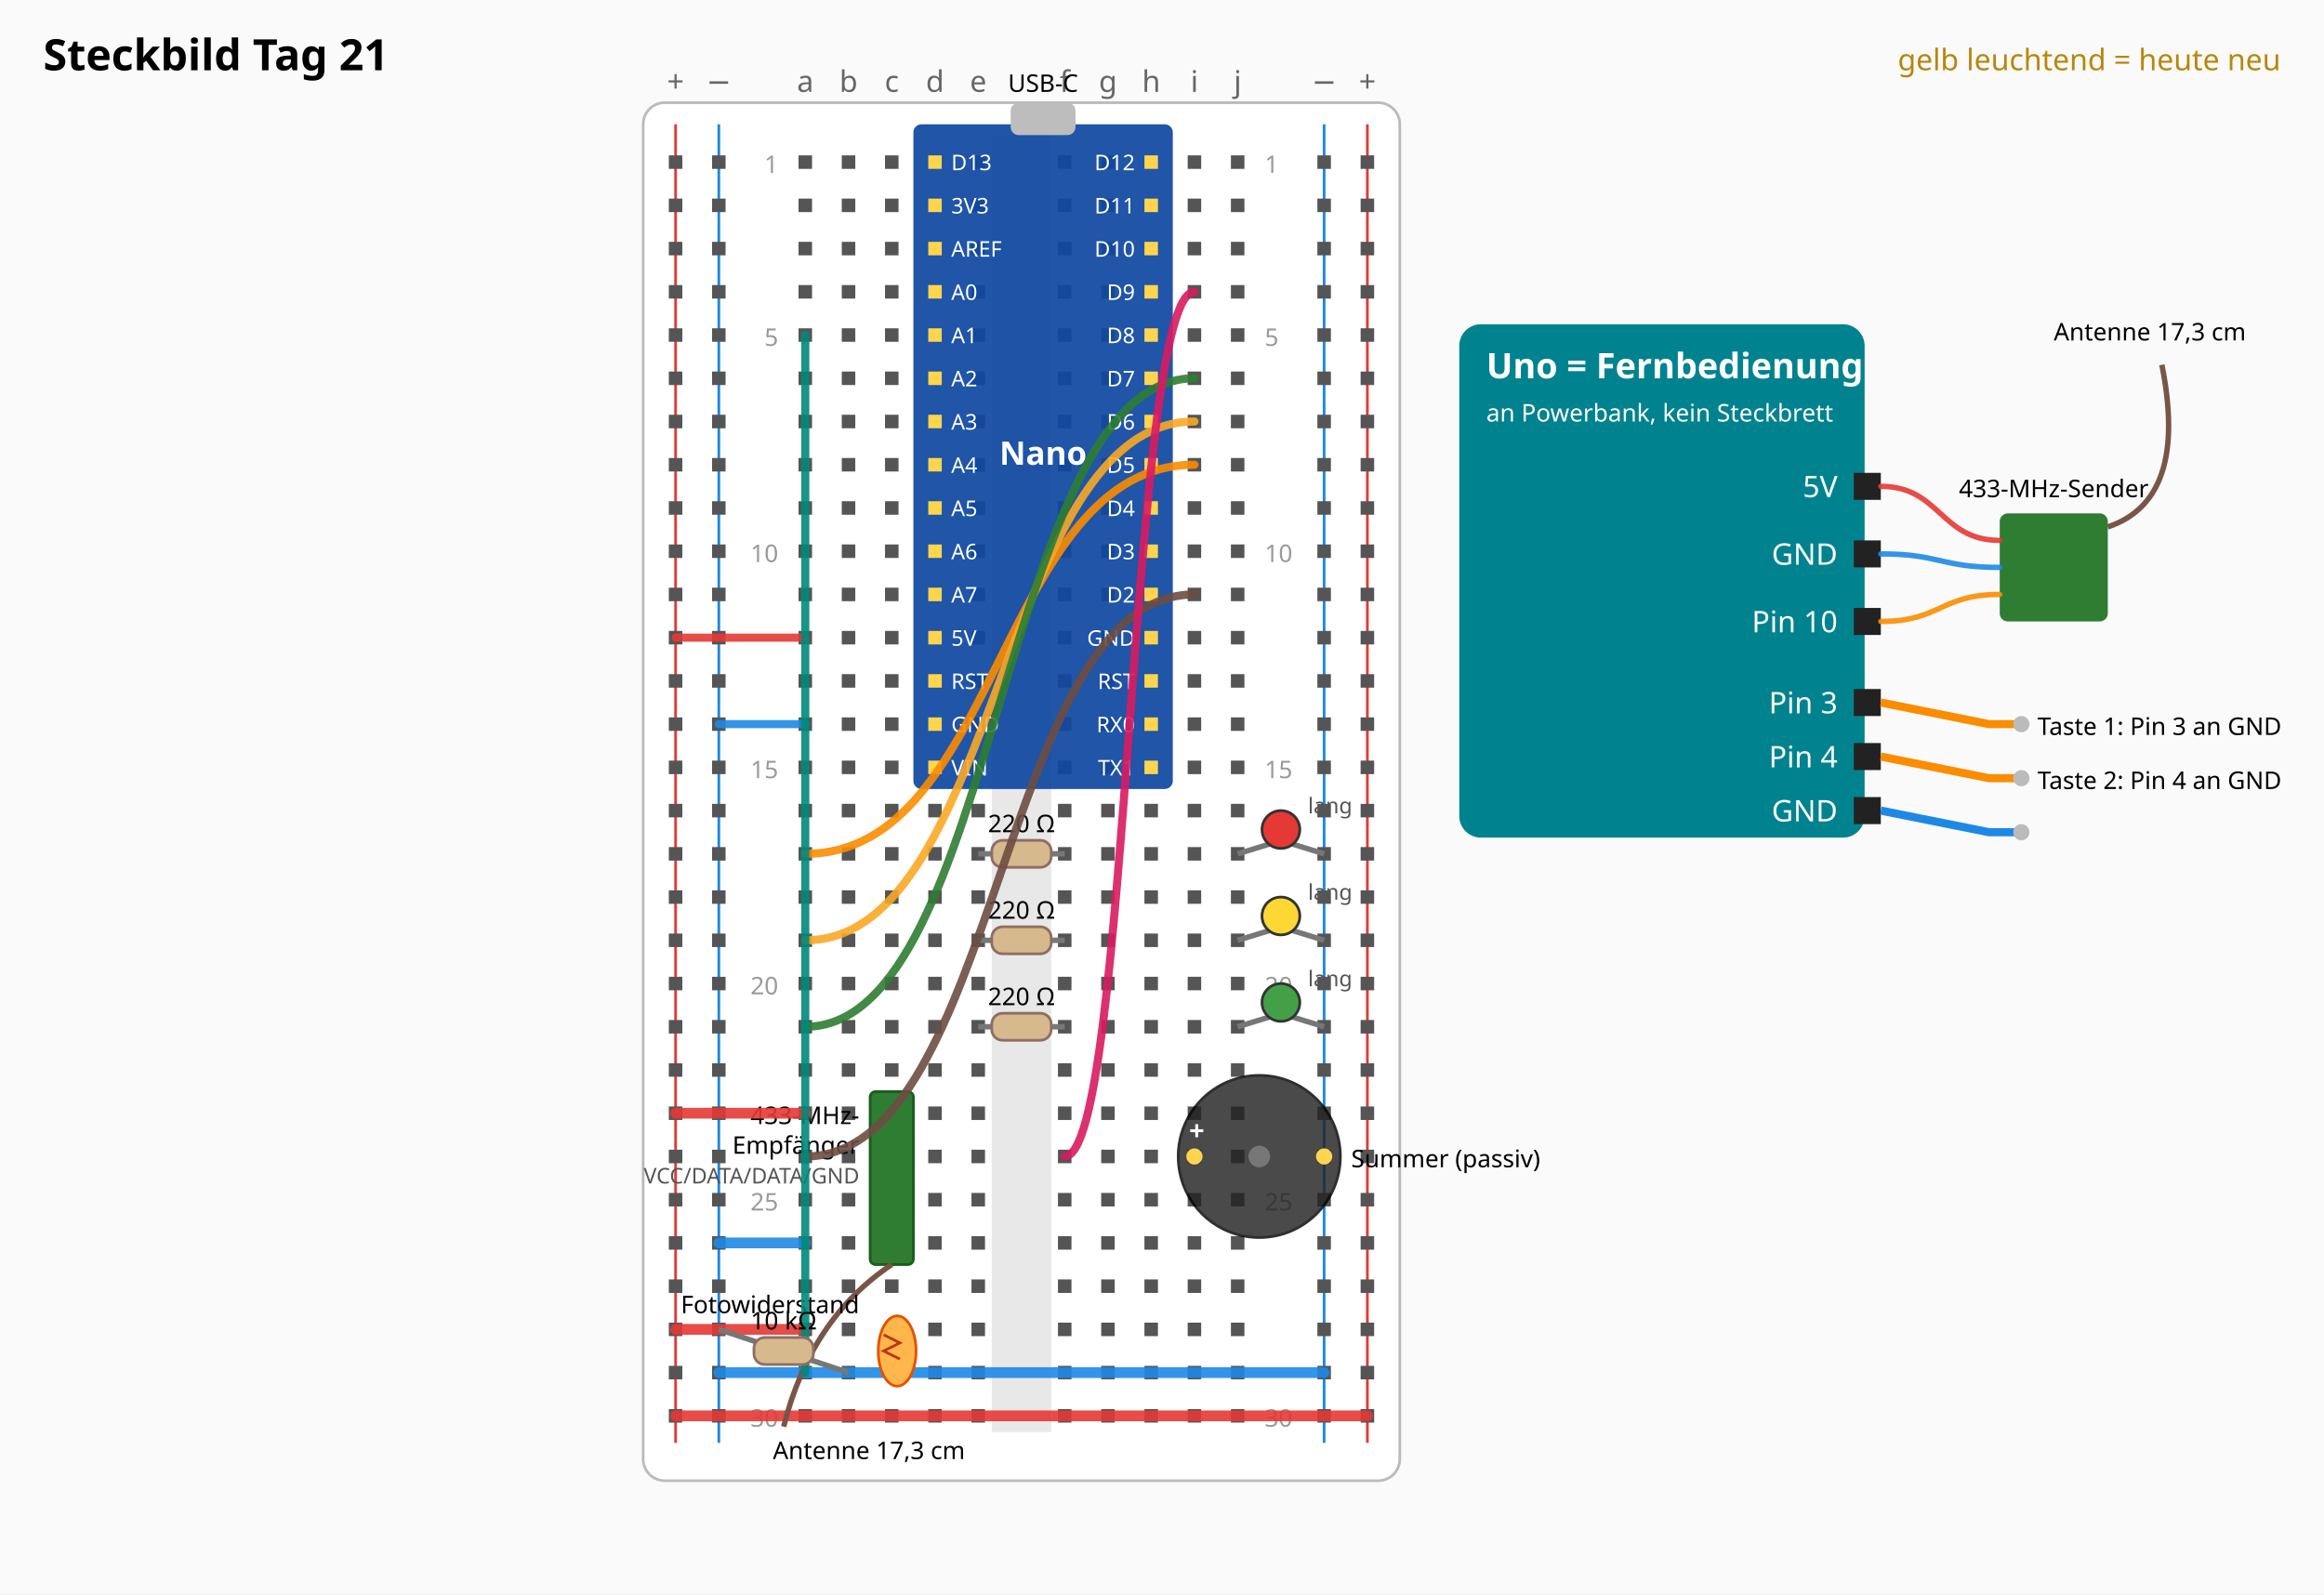
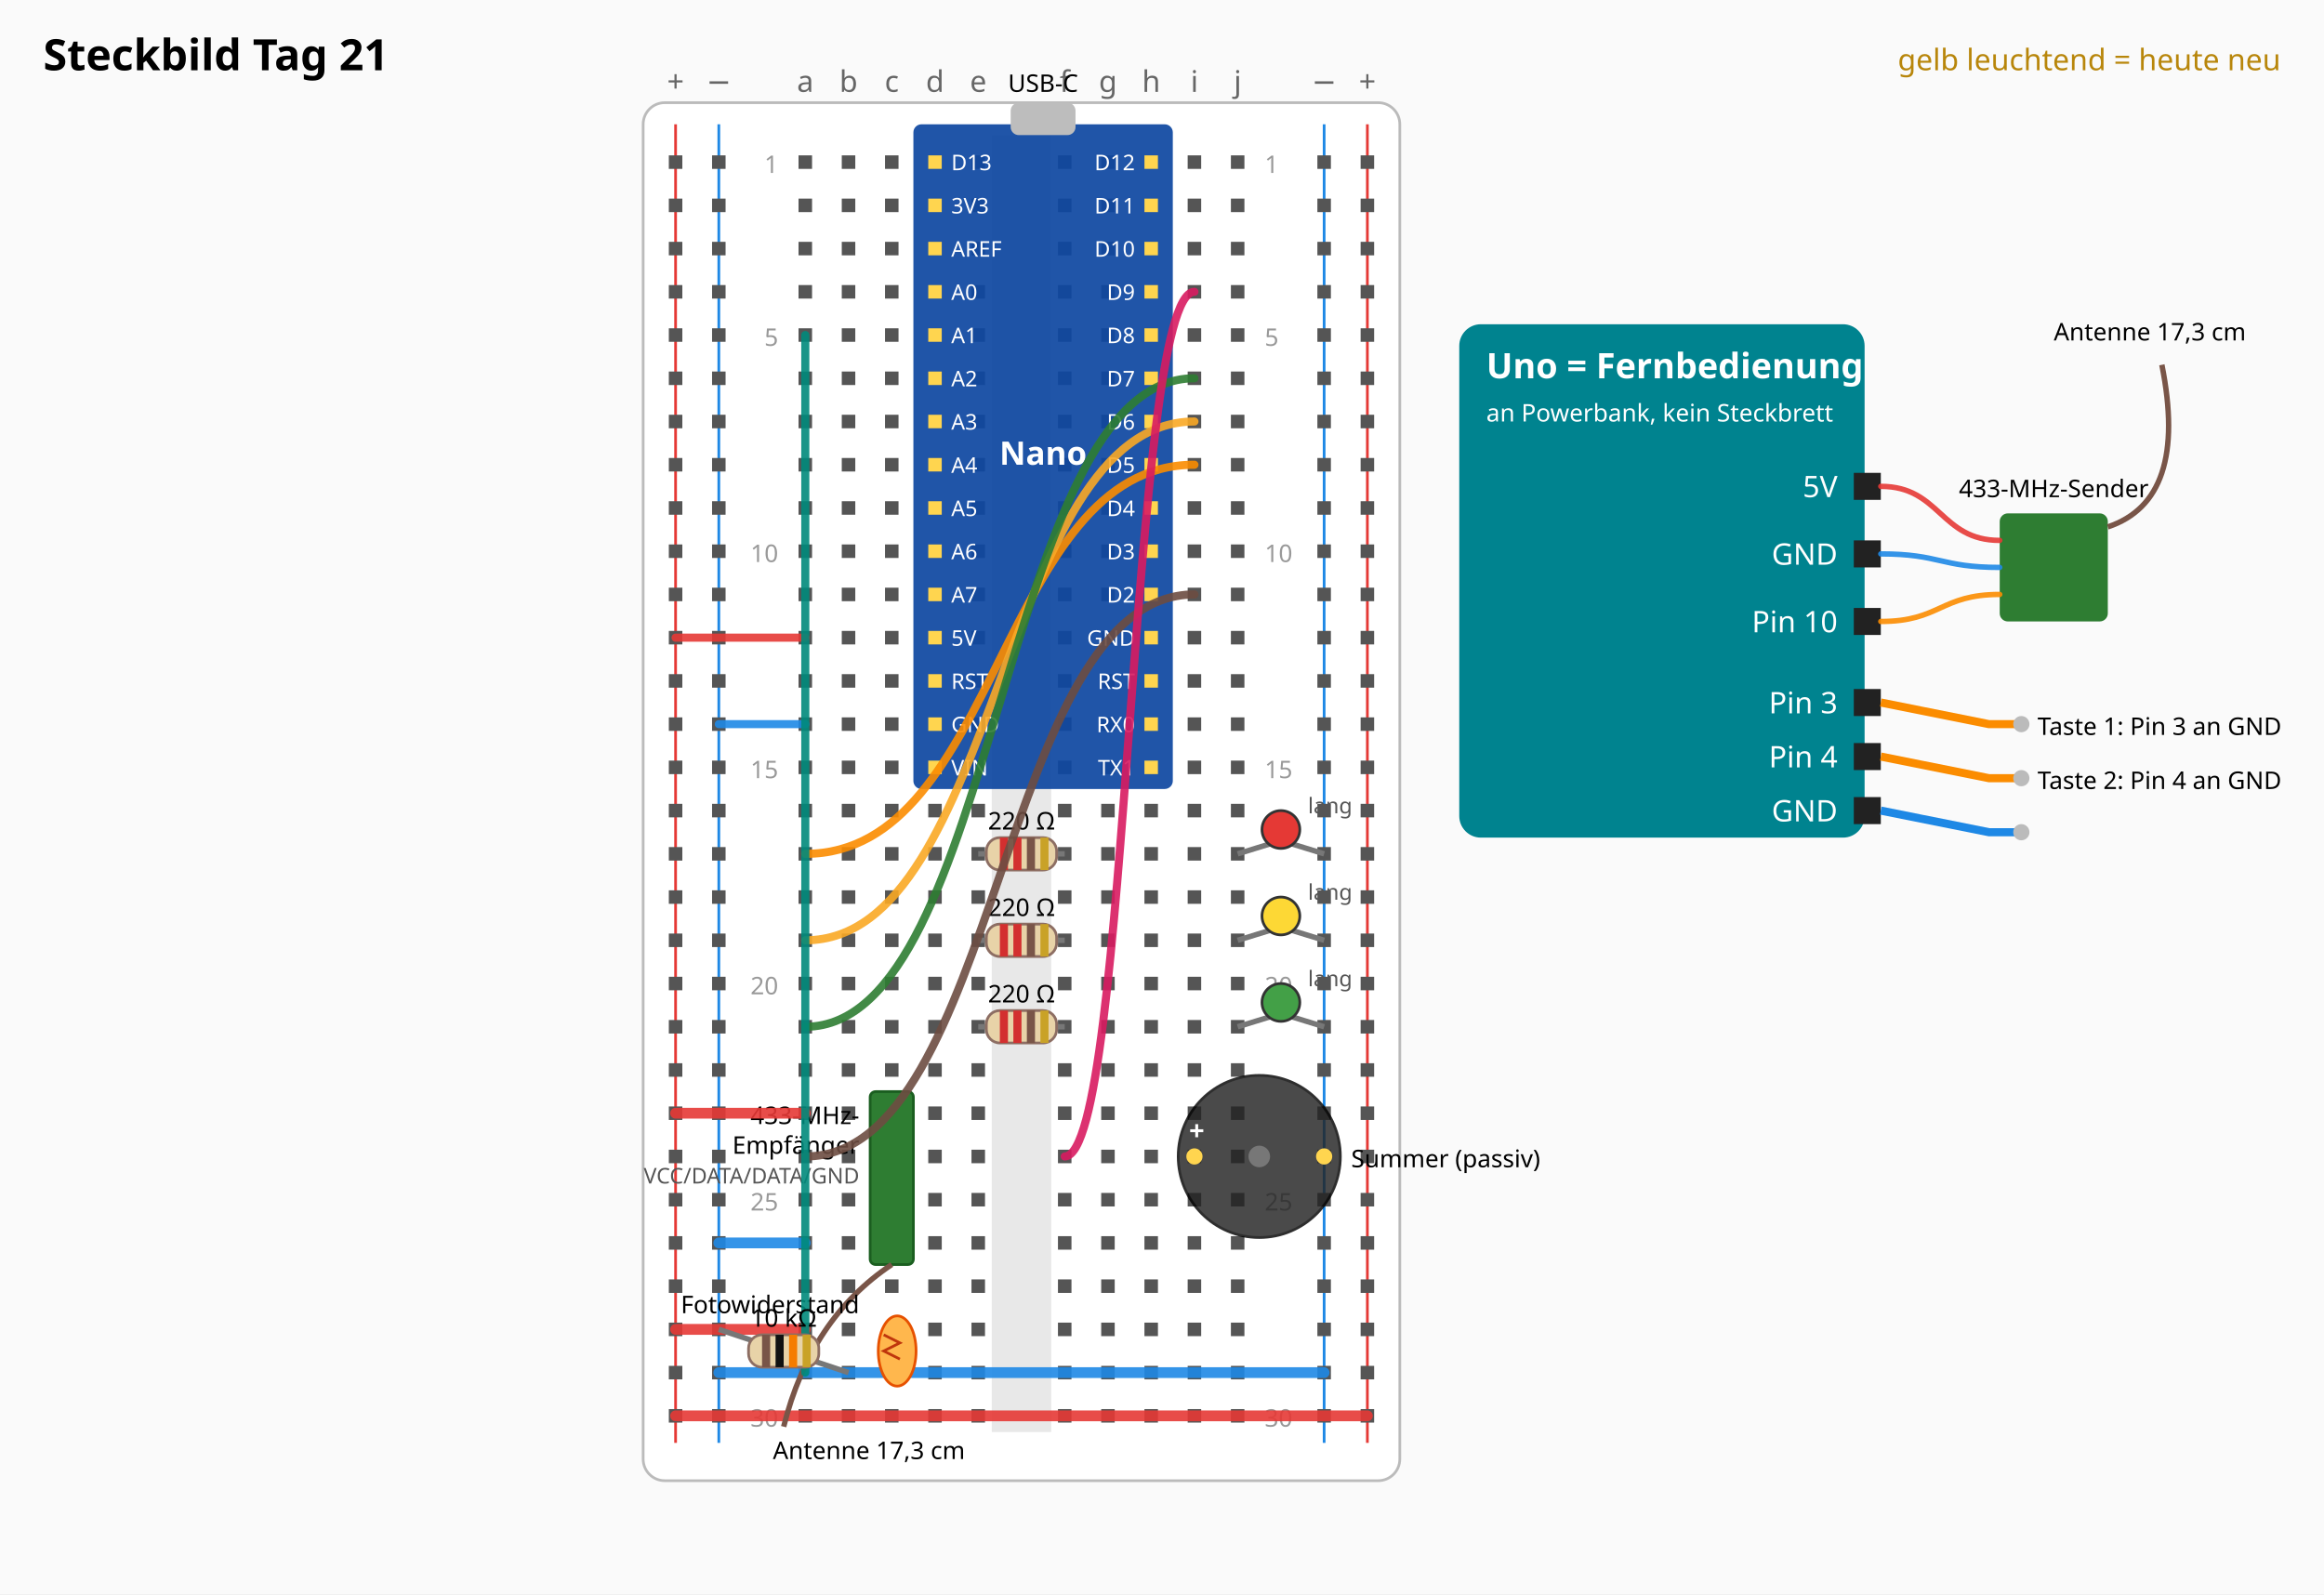
<svg xmlns="http://www.w3.org/2000/svg" viewBox="0 0 860 590" font-family="sans-serif" font-size="11">
  <defs>
    <filter id="glow" filterUnits="userSpaceOnUse" x="0" y="0" width="860" height="590">
      <feDropShadow dx="0" dy="0" stdDeviation="2.5" flood-color="#ffd400" flood-opacity="1" />
    </filter>
  </defs>
  <rect width="860" height="590" fill="#fafafa" />
  <text x="16" y="26" font-size="16" font-weight="bold">Steckbild Tag 21</text>
  <text x="844" y="26" text-anchor="end" fill="#b8860b">gelb leuchtend = heute neu</text>
  <rect x="238" y="38" width="280" height="510" rx="8" fill="#ffffff" stroke="#bbb" />
  <rect x="367" y="50" width="22" height="480" fill="#e8e8e8" />
  <line x1="250" y1="46" x2="250" y2="534" stroke="#e53935" stroke-width="1" />
  <line x1="506" y1="46" x2="506" y2="534" stroke="#e53935" stroke-width="1" />
  <line x1="266" y1="46" x2="266" y2="534" stroke="#1e88e5" stroke-width="1" />
  <line x1="490" y1="46" x2="490" y2="534" stroke="#1e88e5" stroke-width="1" />
  <text x="250" y="34" text-anchor="middle" fill="#666">+</text>
  <rect x="247.5" y="57.5" width="5" height="5" fill="#555" />
  <rect x="247.5" y="73.5" width="5" height="5" fill="#555" />
  <rect x="247.5" y="89.5" width="5" height="5" fill="#555" />
  <rect x="247.5" y="105.5" width="5" height="5" fill="#555" />
  <rect x="247.5" y="121.5" width="5" height="5" fill="#555" />
  <rect x="247.5" y="137.5" width="5" height="5" fill="#555" />
  <rect x="247.5" y="153.5" width="5" height="5" fill="#555" />
  <rect x="247.5" y="169.5" width="5" height="5" fill="#555" />
  <rect x="247.5" y="185.5" width="5" height="5" fill="#555" />
  <rect x="247.5" y="201.5" width="5" height="5" fill="#555" />
  <rect x="247.5" y="217.5" width="5" height="5" fill="#555" />
  <rect x="247.5" y="233.5" width="5" height="5" fill="#555" />
  <rect x="247.5" y="249.5" width="5" height="5" fill="#555" />
  <rect x="247.5" y="265.5" width="5" height="5" fill="#555" />
  <rect x="247.5" y="281.5" width="5" height="5" fill="#555" />
  <rect x="247.5" y="297.5" width="5" height="5" fill="#555" />
  <rect x="247.5" y="313.5" width="5" height="5" fill="#555" />
  <rect x="247.5" y="329.5" width="5" height="5" fill="#555" />
  <rect x="247.5" y="345.5" width="5" height="5" fill="#555" />
  <rect x="247.5" y="361.5" width="5" height="5" fill="#555" />
  <rect x="247.5" y="377.5" width="5" height="5" fill="#555" />
  <rect x="247.5" y="393.5" width="5" height="5" fill="#555" />
  <rect x="247.5" y="409.5" width="5" height="5" fill="#555" />
  <rect x="247.5" y="425.5" width="5" height="5" fill="#555" />
  <rect x="247.5" y="441.5" width="5" height="5" fill="#555" />
  <rect x="247.5" y="457.5" width="5" height="5" fill="#555" />
  <rect x="247.5" y="473.5" width="5" height="5" fill="#555" />
  <rect x="247.5" y="489.5" width="5" height="5" fill="#555" />
  <rect x="247.5" y="505.5" width="5" height="5" fill="#555" />
  <rect x="247.5" y="521.5" width="5" height="5" fill="#555" />
  <text x="266" y="34" text-anchor="middle" fill="#666">−</text>
  <rect x="263.5" y="57.5" width="5" height="5" fill="#555" />
  <rect x="263.5" y="73.5" width="5" height="5" fill="#555" />
  <rect x="263.5" y="89.5" width="5" height="5" fill="#555" />
  <rect x="263.5" y="105.5" width="5" height="5" fill="#555" />
  <rect x="263.5" y="121.5" width="5" height="5" fill="#555" />
  <rect x="263.5" y="137.5" width="5" height="5" fill="#555" />
  <rect x="263.5" y="153.5" width="5" height="5" fill="#555" />
  <rect x="263.5" y="169.5" width="5" height="5" fill="#555" />
  <rect x="263.5" y="185.5" width="5" height="5" fill="#555" />
  <rect x="263.5" y="201.5" width="5" height="5" fill="#555" />
  <rect x="263.5" y="217.5" width="5" height="5" fill="#555" />
  <rect x="263.5" y="233.5" width="5" height="5" fill="#555" />
  <rect x="263.5" y="249.5" width="5" height="5" fill="#555" />
  <rect x="263.5" y="265.5" width="5" height="5" fill="#555" />
  <rect x="263.5" y="281.5" width="5" height="5" fill="#555" />
  <rect x="263.5" y="297.5" width="5" height="5" fill="#555" />
  <rect x="263.5" y="313.5" width="5" height="5" fill="#555" />
  <rect x="263.5" y="329.5" width="5" height="5" fill="#555" />
  <rect x="263.5" y="345.5" width="5" height="5" fill="#555" />
  <rect x="263.5" y="361.5" width="5" height="5" fill="#555" />
  <rect x="263.5" y="377.5" width="5" height="5" fill="#555" />
  <rect x="263.5" y="393.5" width="5" height="5" fill="#555" />
  <rect x="263.5" y="409.5" width="5" height="5" fill="#555" />
  <rect x="263.5" y="425.5" width="5" height="5" fill="#555" />
  <rect x="263.5" y="441.5" width="5" height="5" fill="#555" />
  <rect x="263.5" y="457.5" width="5" height="5" fill="#555" />
  <rect x="263.5" y="473.5" width="5" height="5" fill="#555" />
  <rect x="263.5" y="489.5" width="5" height="5" fill="#555" />
  <rect x="263.5" y="505.5" width="5" height="5" fill="#555" />
  <rect x="263.5" y="521.5" width="5" height="5" fill="#555" />
  <text x="298" y="34" text-anchor="middle" fill="#666">a</text>
  <rect x="295.5" y="57.5" width="5" height="5" fill="#555" />
  <rect x="295.5" y="73.5" width="5" height="5" fill="#555" />
  <rect x="295.5" y="89.5" width="5" height="5" fill="#555" />
  <rect x="295.5" y="105.5" width="5" height="5" fill="#555" />
  <rect x="295.5" y="121.5" width="5" height="5" fill="#555" />
  <rect x="295.5" y="137.5" width="5" height="5" fill="#555" />
  <rect x="295.5" y="153.5" width="5" height="5" fill="#555" />
  <rect x="295.5" y="169.5" width="5" height="5" fill="#555" />
  <rect x="295.5" y="185.5" width="5" height="5" fill="#555" />
  <rect x="295.5" y="201.5" width="5" height="5" fill="#555" />
  <rect x="295.5" y="217.5" width="5" height="5" fill="#555" />
  <rect x="295.5" y="233.5" width="5" height="5" fill="#555" />
  <rect x="295.5" y="249.5" width="5" height="5" fill="#555" />
  <rect x="295.5" y="265.5" width="5" height="5" fill="#555" />
  <rect x="295.5" y="281.5" width="5" height="5" fill="#555" />
  <rect x="295.5" y="297.5" width="5" height="5" fill="#555" />
  <rect x="295.5" y="313.5" width="5" height="5" fill="#555" />
  <rect x="295.5" y="329.5" width="5" height="5" fill="#555" />
  <rect x="295.5" y="345.5" width="5" height="5" fill="#555" />
  <rect x="295.5" y="361.5" width="5" height="5" fill="#555" />
  <rect x="295.5" y="377.5" width="5" height="5" fill="#555" />
  <rect x="295.5" y="393.5" width="5" height="5" fill="#555" />
  <rect x="295.5" y="409.5" width="5" height="5" fill="#555" />
  <rect x="295.5" y="425.5" width="5" height="5" fill="#555" />
  <rect x="295.5" y="441.5" width="5" height="5" fill="#555" />
  <rect x="295.5" y="457.5" width="5" height="5" fill="#555" />
  <rect x="295.5" y="473.5" width="5" height="5" fill="#555" />
  <rect x="295.5" y="489.5" width="5" height="5" fill="#555" />
  <rect x="295.5" y="505.5" width="5" height="5" fill="#555" />
  <rect x="295.5" y="521.5" width="5" height="5" fill="#555" />
  <text x="314" y="34" text-anchor="middle" fill="#666">b</text>
  <rect x="311.5" y="57.5" width="5" height="5" fill="#555" />
  <rect x="311.5" y="73.5" width="5" height="5" fill="#555" />
  <rect x="311.5" y="89.5" width="5" height="5" fill="#555" />
  <rect x="311.5" y="105.5" width="5" height="5" fill="#555" />
  <rect x="311.5" y="121.5" width="5" height="5" fill="#555" />
  <rect x="311.5" y="137.5" width="5" height="5" fill="#555" />
  <rect x="311.5" y="153.5" width="5" height="5" fill="#555" />
  <rect x="311.5" y="169.5" width="5" height="5" fill="#555" />
  <rect x="311.5" y="185.5" width="5" height="5" fill="#555" />
  <rect x="311.5" y="201.5" width="5" height="5" fill="#555" />
  <rect x="311.5" y="217.5" width="5" height="5" fill="#555" />
  <rect x="311.5" y="233.5" width="5" height="5" fill="#555" />
  <rect x="311.5" y="249.5" width="5" height="5" fill="#555" />
  <rect x="311.5" y="265.5" width="5" height="5" fill="#555" />
  <rect x="311.5" y="281.5" width="5" height="5" fill="#555" />
  <rect x="311.5" y="297.5" width="5" height="5" fill="#555" />
  <rect x="311.5" y="313.5" width="5" height="5" fill="#555" />
  <rect x="311.5" y="329.5" width="5" height="5" fill="#555" />
  <rect x="311.5" y="345.5" width="5" height="5" fill="#555" />
  <rect x="311.5" y="361.5" width="5" height="5" fill="#555" />
  <rect x="311.5" y="377.5" width="5" height="5" fill="#555" />
  <rect x="311.5" y="393.5" width="5" height="5" fill="#555" />
  <rect x="311.5" y="409.5" width="5" height="5" fill="#555" />
  <rect x="311.5" y="425.5" width="5" height="5" fill="#555" />
  <rect x="311.5" y="441.5" width="5" height="5" fill="#555" />
  <rect x="311.5" y="457.5" width="5" height="5" fill="#555" />
  <rect x="311.5" y="473.5" width="5" height="5" fill="#555" />
  <rect x="311.5" y="489.5" width="5" height="5" fill="#555" />
  <rect x="311.5" y="505.5" width="5" height="5" fill="#555" />
  <rect x="311.5" y="521.5" width="5" height="5" fill="#555" />
  <text x="330" y="34" text-anchor="middle" fill="#666">c</text>
  <rect x="327.5" y="57.5" width="5" height="5" fill="#555" />
  <rect x="327.5" y="73.5" width="5" height="5" fill="#555" />
  <rect x="327.5" y="89.5" width="5" height="5" fill="#555" />
  <rect x="327.5" y="105.5" width="5" height="5" fill="#555" />
  <rect x="327.5" y="121.5" width="5" height="5" fill="#555" />
  <rect x="327.5" y="137.5" width="5" height="5" fill="#555" />
  <rect x="327.5" y="153.5" width="5" height="5" fill="#555" />
  <rect x="327.5" y="169.5" width="5" height="5" fill="#555" />
  <rect x="327.5" y="185.5" width="5" height="5" fill="#555" />
  <rect x="327.5" y="201.5" width="5" height="5" fill="#555" />
  <rect x="327.5" y="217.5" width="5" height="5" fill="#555" />
  <rect x="327.5" y="233.5" width="5" height="5" fill="#555" />
  <rect x="327.5" y="249.5" width="5" height="5" fill="#555" />
  <rect x="327.5" y="265.5" width="5" height="5" fill="#555" />
  <rect x="327.5" y="281.5" width="5" height="5" fill="#555" />
  <rect x="327.5" y="297.5" width="5" height="5" fill="#555" />
  <rect x="327.5" y="313.5" width="5" height="5" fill="#555" />
  <rect x="327.5" y="329.5" width="5" height="5" fill="#555" />
  <rect x="327.5" y="345.5" width="5" height="5" fill="#555" />
  <rect x="327.5" y="361.5" width="5" height="5" fill="#555" />
  <rect x="327.5" y="377.5" width="5" height="5" fill="#555" />
  <rect x="327.5" y="393.5" width="5" height="5" fill="#555" />
  <rect x="327.5" y="409.5" width="5" height="5" fill="#555" />
  <rect x="327.5" y="425.5" width="5" height="5" fill="#555" />
  <rect x="327.5" y="441.5" width="5" height="5" fill="#555" />
  <rect x="327.5" y="457.5" width="5" height="5" fill="#555" />
  <rect x="327.5" y="473.5" width="5" height="5" fill="#555" />
  <rect x="327.5" y="489.5" width="5" height="5" fill="#555" />
  <rect x="327.5" y="505.5" width="5" height="5" fill="#555" />
  <rect x="327.5" y="521.5" width="5" height="5" fill="#555" />
  <text x="346" y="34" text-anchor="middle" fill="#666">d</text>
  <rect x="343.5" y="57.5" width="5" height="5" fill="#555" />
  <rect x="343.5" y="73.5" width="5" height="5" fill="#555" />
  <rect x="343.5" y="89.5" width="5" height="5" fill="#555" />
  <rect x="343.5" y="105.5" width="5" height="5" fill="#555" />
  <rect x="343.5" y="121.5" width="5" height="5" fill="#555" />
  <rect x="343.5" y="137.5" width="5" height="5" fill="#555" />
  <rect x="343.5" y="153.5" width="5" height="5" fill="#555" />
  <rect x="343.5" y="169.5" width="5" height="5" fill="#555" />
  <rect x="343.5" y="185.5" width="5" height="5" fill="#555" />
  <rect x="343.5" y="201.5" width="5" height="5" fill="#555" />
  <rect x="343.5" y="217.5" width="5" height="5" fill="#555" />
  <rect x="343.5" y="233.5" width="5" height="5" fill="#555" />
  <rect x="343.5" y="249.5" width="5" height="5" fill="#555" />
  <rect x="343.5" y="265.5" width="5" height="5" fill="#555" />
  <rect x="343.5" y="281.5" width="5" height="5" fill="#555" />
  <rect x="343.5" y="297.5" width="5" height="5" fill="#555" />
  <rect x="343.5" y="313.5" width="5" height="5" fill="#555" />
  <rect x="343.5" y="329.5" width="5" height="5" fill="#555" />
  <rect x="343.5" y="345.5" width="5" height="5" fill="#555" />
  <rect x="343.5" y="361.5" width="5" height="5" fill="#555" />
  <rect x="343.5" y="377.5" width="5" height="5" fill="#555" />
  <rect x="343.5" y="393.5" width="5" height="5" fill="#555" />
  <rect x="343.5" y="409.5" width="5" height="5" fill="#555" />
  <rect x="343.5" y="425.5" width="5" height="5" fill="#555" />
  <rect x="343.5" y="441.5" width="5" height="5" fill="#555" />
  <rect x="343.5" y="457.5" width="5" height="5" fill="#555" />
  <rect x="343.5" y="473.5" width="5" height="5" fill="#555" />
  <rect x="343.5" y="489.5" width="5" height="5" fill="#555" />
  <rect x="343.5" y="505.5" width="5" height="5" fill="#555" />
  <rect x="343.5" y="521.5" width="5" height="5" fill="#555" />
  <text x="362" y="34" text-anchor="middle" fill="#666">e</text>
  <rect x="359.5" y="57.5" width="5" height="5" fill="#555" />
  <rect x="359.5" y="73.5" width="5" height="5" fill="#555" />
  <rect x="359.5" y="89.5" width="5" height="5" fill="#555" />
  <rect x="359.5" y="105.5" width="5" height="5" fill="#555" />
  <rect x="359.5" y="121.5" width="5" height="5" fill="#555" />
  <rect x="359.5" y="137.5" width="5" height="5" fill="#555" />
  <rect x="359.5" y="153.5" width="5" height="5" fill="#555" />
  <rect x="359.5" y="169.5" width="5" height="5" fill="#555" />
  <rect x="359.5" y="185.5" width="5" height="5" fill="#555" />
  <rect x="359.5" y="201.5" width="5" height="5" fill="#555" />
  <rect x="359.5" y="217.5" width="5" height="5" fill="#555" />
  <rect x="359.5" y="233.5" width="5" height="5" fill="#555" />
  <rect x="359.5" y="249.5" width="5" height="5" fill="#555" />
  <rect x="359.5" y="265.5" width="5" height="5" fill="#555" />
  <rect x="359.5" y="281.5" width="5" height="5" fill="#555" />
  <rect x="359.5" y="297.5" width="5" height="5" fill="#555" />
  <rect x="359.5" y="313.5" width="5" height="5" fill="#555" />
  <rect x="359.5" y="329.5" width="5" height="5" fill="#555" />
  <rect x="359.5" y="345.5" width="5" height="5" fill="#555" />
  <rect x="359.5" y="361.5" width="5" height="5" fill="#555" />
  <rect x="359.5" y="377.5" width="5" height="5" fill="#555" />
  <rect x="359.5" y="393.5" width="5" height="5" fill="#555" />
  <rect x="359.5" y="409.5" width="5" height="5" fill="#555" />
  <rect x="359.5" y="425.5" width="5" height="5" fill="#555" />
  <rect x="359.5" y="441.5" width="5" height="5" fill="#555" />
  <rect x="359.5" y="457.5" width="5" height="5" fill="#555" />
  <rect x="359.5" y="473.5" width="5" height="5" fill="#555" />
  <rect x="359.5" y="489.5" width="5" height="5" fill="#555" />
  <rect x="359.5" y="505.5" width="5" height="5" fill="#555" />
  <rect x="359.5" y="521.5" width="5" height="5" fill="#555" />
  <text x="394" y="34" text-anchor="middle" fill="#666">f</text>
  <rect x="391.5" y="57.5" width="5" height="5" fill="#555" />
  <rect x="391.5" y="73.5" width="5" height="5" fill="#555" />
  <rect x="391.5" y="89.5" width="5" height="5" fill="#555" />
  <rect x="391.5" y="105.5" width="5" height="5" fill="#555" />
  <rect x="391.5" y="121.5" width="5" height="5" fill="#555" />
  <rect x="391.5" y="137.5" width="5" height="5" fill="#555" />
  <rect x="391.5" y="153.5" width="5" height="5" fill="#555" />
  <rect x="391.5" y="169.5" width="5" height="5" fill="#555" />
  <rect x="391.5" y="185.5" width="5" height="5" fill="#555" />
  <rect x="391.5" y="201.5" width="5" height="5" fill="#555" />
  <rect x="391.5" y="217.5" width="5" height="5" fill="#555" />
  <rect x="391.5" y="233.5" width="5" height="5" fill="#555" />
  <rect x="391.5" y="249.5" width="5" height="5" fill="#555" />
  <rect x="391.5" y="265.5" width="5" height="5" fill="#555" />
  <rect x="391.5" y="281.5" width="5" height="5" fill="#555" />
  <rect x="391.5" y="297.5" width="5" height="5" fill="#555" />
  <rect x="391.5" y="313.5" width="5" height="5" fill="#555" />
  <rect x="391.5" y="329.5" width="5" height="5" fill="#555" />
  <rect x="391.5" y="345.5" width="5" height="5" fill="#555" />
  <rect x="391.5" y="361.5" width="5" height="5" fill="#555" />
  <rect x="391.5" y="377.5" width="5" height="5" fill="#555" />
  <rect x="391.5" y="393.5" width="5" height="5" fill="#555" />
  <rect x="391.5" y="409.5" width="5" height="5" fill="#555" />
  <rect x="391.5" y="425.5" width="5" height="5" fill="#555" />
  <rect x="391.5" y="441.5" width="5" height="5" fill="#555" />
  <rect x="391.5" y="457.5" width="5" height="5" fill="#555" />
  <rect x="391.5" y="473.5" width="5" height="5" fill="#555" />
  <rect x="391.5" y="489.5" width="5" height="5" fill="#555" />
  <rect x="391.5" y="505.5" width="5" height="5" fill="#555" />
  <rect x="391.5" y="521.5" width="5" height="5" fill="#555" />
  <text x="410" y="34" text-anchor="middle" fill="#666">g</text>
  <rect x="407.5" y="57.5" width="5" height="5" fill="#555" />
  <rect x="407.5" y="73.5" width="5" height="5" fill="#555" />
  <rect x="407.5" y="89.5" width="5" height="5" fill="#555" />
  <rect x="407.5" y="105.5" width="5" height="5" fill="#555" />
  <rect x="407.5" y="121.5" width="5" height="5" fill="#555" />
  <rect x="407.5" y="137.5" width="5" height="5" fill="#555" />
  <rect x="407.5" y="153.5" width="5" height="5" fill="#555" />
  <rect x="407.5" y="169.5" width="5" height="5" fill="#555" />
  <rect x="407.5" y="185.5" width="5" height="5" fill="#555" />
  <rect x="407.5" y="201.5" width="5" height="5" fill="#555" />
  <rect x="407.5" y="217.5" width="5" height="5" fill="#555" />
  <rect x="407.5" y="233.5" width="5" height="5" fill="#555" />
  <rect x="407.5" y="249.5" width="5" height="5" fill="#555" />
  <rect x="407.5" y="265.5" width="5" height="5" fill="#555" />
  <rect x="407.5" y="281.5" width="5" height="5" fill="#555" />
  <rect x="407.5" y="297.5" width="5" height="5" fill="#555" />
  <rect x="407.5" y="313.5" width="5" height="5" fill="#555" />
  <rect x="407.5" y="329.5" width="5" height="5" fill="#555" />
  <rect x="407.5" y="345.5" width="5" height="5" fill="#555" />
  <rect x="407.5" y="361.5" width="5" height="5" fill="#555" />
  <rect x="407.5" y="377.5" width="5" height="5" fill="#555" />
  <rect x="407.5" y="393.5" width="5" height="5" fill="#555" />
  <rect x="407.5" y="409.5" width="5" height="5" fill="#555" />
  <rect x="407.5" y="425.5" width="5" height="5" fill="#555" />
  <rect x="407.5" y="441.5" width="5" height="5" fill="#555" />
  <rect x="407.5" y="457.5" width="5" height="5" fill="#555" />
  <rect x="407.5" y="473.5" width="5" height="5" fill="#555" />
  <rect x="407.5" y="489.5" width="5" height="5" fill="#555" />
  <rect x="407.5" y="505.5" width="5" height="5" fill="#555" />
  <rect x="407.5" y="521.5" width="5" height="5" fill="#555" />
  <text x="426" y="34" text-anchor="middle" fill="#666">h</text>
  <rect x="423.5" y="57.5" width="5" height="5" fill="#555" />
  <rect x="423.5" y="73.5" width="5" height="5" fill="#555" />
  <rect x="423.5" y="89.5" width="5" height="5" fill="#555" />
  <rect x="423.5" y="105.5" width="5" height="5" fill="#555" />
  <rect x="423.5" y="121.5" width="5" height="5" fill="#555" />
  <rect x="423.5" y="137.5" width="5" height="5" fill="#555" />
  <rect x="423.5" y="153.5" width="5" height="5" fill="#555" />
  <rect x="423.5" y="169.5" width="5" height="5" fill="#555" />
  <rect x="423.5" y="185.5" width="5" height="5" fill="#555" />
  <rect x="423.5" y="201.5" width="5" height="5" fill="#555" />
  <rect x="423.5" y="217.5" width="5" height="5" fill="#555" />
  <rect x="423.5" y="233.5" width="5" height="5" fill="#555" />
  <rect x="423.5" y="249.5" width="5" height="5" fill="#555" />
  <rect x="423.5" y="265.5" width="5" height="5" fill="#555" />
  <rect x="423.5" y="281.5" width="5" height="5" fill="#555" />
  <rect x="423.5" y="297.5" width="5" height="5" fill="#555" />
  <rect x="423.5" y="313.5" width="5" height="5" fill="#555" />
  <rect x="423.5" y="329.5" width="5" height="5" fill="#555" />
  <rect x="423.5" y="345.5" width="5" height="5" fill="#555" />
  <rect x="423.5" y="361.5" width="5" height="5" fill="#555" />
  <rect x="423.5" y="377.5" width="5" height="5" fill="#555" />
  <rect x="423.5" y="393.5" width="5" height="5" fill="#555" />
  <rect x="423.5" y="409.5" width="5" height="5" fill="#555" />
  <rect x="423.5" y="425.5" width="5" height="5" fill="#555" />
  <rect x="423.5" y="441.5" width="5" height="5" fill="#555" />
  <rect x="423.5" y="457.5" width="5" height="5" fill="#555" />
  <rect x="423.5" y="473.5" width="5" height="5" fill="#555" />
  <rect x="423.5" y="489.5" width="5" height="5" fill="#555" />
  <rect x="423.5" y="505.5" width="5" height="5" fill="#555" />
  <rect x="423.5" y="521.5" width="5" height="5" fill="#555" />
  <text x="442" y="34" text-anchor="middle" fill="#666">i</text>
  <rect x="439.5" y="57.5" width="5" height="5" fill="#555" />
  <rect x="439.5" y="73.5" width="5" height="5" fill="#555" />
  <rect x="439.5" y="89.5" width="5" height="5" fill="#555" />
  <rect x="439.5" y="105.5" width="5" height="5" fill="#555" />
  <rect x="439.5" y="121.5" width="5" height="5" fill="#555" />
  <rect x="439.5" y="137.5" width="5" height="5" fill="#555" />
  <rect x="439.5" y="153.5" width="5" height="5" fill="#555" />
  <rect x="439.5" y="169.5" width="5" height="5" fill="#555" />
  <rect x="439.5" y="185.5" width="5" height="5" fill="#555" />
  <rect x="439.5" y="201.5" width="5" height="5" fill="#555" />
  <rect x="439.5" y="217.5" width="5" height="5" fill="#555" />
  <rect x="439.5" y="233.5" width="5" height="5" fill="#555" />
  <rect x="439.5" y="249.5" width="5" height="5" fill="#555" />
  <rect x="439.5" y="265.5" width="5" height="5" fill="#555" />
  <rect x="439.5" y="281.5" width="5" height="5" fill="#555" />
  <rect x="439.5" y="297.5" width="5" height="5" fill="#555" />
  <rect x="439.5" y="313.5" width="5" height="5" fill="#555" />
  <rect x="439.5" y="329.5" width="5" height="5" fill="#555" />
  <rect x="439.5" y="345.5" width="5" height="5" fill="#555" />
  <rect x="439.5" y="361.5" width="5" height="5" fill="#555" />
  <rect x="439.5" y="377.5" width="5" height="5" fill="#555" />
  <rect x="439.5" y="393.5" width="5" height="5" fill="#555" />
  <rect x="439.5" y="409.5" width="5" height="5" fill="#555" />
  <rect x="439.5" y="425.5" width="5" height="5" fill="#555" />
  <rect x="439.5" y="441.5" width="5" height="5" fill="#555" />
  <rect x="439.5" y="457.5" width="5" height="5" fill="#555" />
  <rect x="439.5" y="473.5" width="5" height="5" fill="#555" />
  <rect x="439.5" y="489.5" width="5" height="5" fill="#555" />
  <rect x="439.5" y="505.5" width="5" height="5" fill="#555" />
  <rect x="439.5" y="521.5" width="5" height="5" fill="#555" />
  <text x="458" y="34" text-anchor="middle" fill="#666">j</text>
  <rect x="455.5" y="57.5" width="5" height="5" fill="#555" />
  <rect x="455.5" y="73.5" width="5" height="5" fill="#555" />
  <rect x="455.5" y="89.5" width="5" height="5" fill="#555" />
  <rect x="455.5" y="105.5" width="5" height="5" fill="#555" />
  <rect x="455.5" y="121.5" width="5" height="5" fill="#555" />
  <rect x="455.5" y="137.5" width="5" height="5" fill="#555" />
  <rect x="455.5" y="153.5" width="5" height="5" fill="#555" />
  <rect x="455.5" y="169.5" width="5" height="5" fill="#555" />
  <rect x="455.5" y="185.5" width="5" height="5" fill="#555" />
  <rect x="455.5" y="201.5" width="5" height="5" fill="#555" />
  <rect x="455.5" y="217.5" width="5" height="5" fill="#555" />
  <rect x="455.5" y="233.5" width="5" height="5" fill="#555" />
  <rect x="455.5" y="249.5" width="5" height="5" fill="#555" />
  <rect x="455.5" y="265.5" width="5" height="5" fill="#555" />
  <rect x="455.5" y="281.5" width="5" height="5" fill="#555" />
  <rect x="455.5" y="297.5" width="5" height="5" fill="#555" />
  <rect x="455.5" y="313.5" width="5" height="5" fill="#555" />
  <rect x="455.5" y="329.5" width="5" height="5" fill="#555" />
  <rect x="455.5" y="345.5" width="5" height="5" fill="#555" />
  <rect x="455.5" y="361.5" width="5" height="5" fill="#555" />
  <rect x="455.5" y="377.5" width="5" height="5" fill="#555" />
  <rect x="455.5" y="393.5" width="5" height="5" fill="#555" />
  <rect x="455.5" y="409.5" width="5" height="5" fill="#555" />
  <rect x="455.5" y="425.5" width="5" height="5" fill="#555" />
  <rect x="455.5" y="441.5" width="5" height="5" fill="#555" />
  <rect x="455.5" y="457.5" width="5" height="5" fill="#555" />
  <rect x="455.5" y="473.5" width="5" height="5" fill="#555" />
  <rect x="455.5" y="489.5" width="5" height="5" fill="#555" />
  <rect x="455.5" y="505.5" width="5" height="5" fill="#555" />
  <rect x="455.5" y="521.5" width="5" height="5" fill="#555" />
  <text x="490" y="34" text-anchor="middle" fill="#666">−</text>
  <rect x="487.5" y="57.5" width="5" height="5" fill="#555" />
  <rect x="487.5" y="73.5" width="5" height="5" fill="#555" />
  <rect x="487.5" y="89.5" width="5" height="5" fill="#555" />
  <rect x="487.5" y="105.5" width="5" height="5" fill="#555" />
  <rect x="487.5" y="121.5" width="5" height="5" fill="#555" />
  <rect x="487.5" y="137.5" width="5" height="5" fill="#555" />
  <rect x="487.5" y="153.5" width="5" height="5" fill="#555" />
  <rect x="487.5" y="169.5" width="5" height="5" fill="#555" />
  <rect x="487.5" y="185.5" width="5" height="5" fill="#555" />
  <rect x="487.5" y="201.5" width="5" height="5" fill="#555" />
  <rect x="487.5" y="217.5" width="5" height="5" fill="#555" />
  <rect x="487.5" y="233.5" width="5" height="5" fill="#555" />
  <rect x="487.5" y="249.5" width="5" height="5" fill="#555" />
  <rect x="487.5" y="265.5" width="5" height="5" fill="#555" />
  <rect x="487.5" y="281.5" width="5" height="5" fill="#555" />
  <rect x="487.5" y="297.5" width="5" height="5" fill="#555" />
  <rect x="487.5" y="313.5" width="5" height="5" fill="#555" />
  <rect x="487.5" y="329.5" width="5" height="5" fill="#555" />
  <rect x="487.5" y="345.5" width="5" height="5" fill="#555" />
  <rect x="487.5" y="361.5" width="5" height="5" fill="#555" />
  <rect x="487.5" y="377.5" width="5" height="5" fill="#555" />
  <rect x="487.5" y="393.5" width="5" height="5" fill="#555" />
  <rect x="487.5" y="409.5" width="5" height="5" fill="#555" />
  <rect x="487.5" y="425.5" width="5" height="5" fill="#555" />
  <rect x="487.5" y="441.5" width="5" height="5" fill="#555" />
  <rect x="487.5" y="457.5" width="5" height="5" fill="#555" />
  <rect x="487.5" y="473.5" width="5" height="5" fill="#555" />
  <rect x="487.5" y="489.5" width="5" height="5" fill="#555" />
  <rect x="487.5" y="505.5" width="5" height="5" fill="#555" />
  <rect x="487.5" y="521.5" width="5" height="5" fill="#555" />
  <text x="506" y="34" text-anchor="middle" fill="#666">+</text>
  <rect x="503.5" y="57.5" width="5" height="5" fill="#555" />
  <rect x="503.5" y="73.5" width="5" height="5" fill="#555" />
  <rect x="503.5" y="89.5" width="5" height="5" fill="#555" />
  <rect x="503.5" y="105.5" width="5" height="5" fill="#555" />
  <rect x="503.5" y="121.5" width="5" height="5" fill="#555" />
  <rect x="503.5" y="137.5" width="5" height="5" fill="#555" />
  <rect x="503.5" y="153.5" width="5" height="5" fill="#555" />
  <rect x="503.5" y="169.5" width="5" height="5" fill="#555" />
  <rect x="503.5" y="185.5" width="5" height="5" fill="#555" />
  <rect x="503.5" y="201.5" width="5" height="5" fill="#555" />
  <rect x="503.5" y="217.5" width="5" height="5" fill="#555" />
  <rect x="503.5" y="233.5" width="5" height="5" fill="#555" />
  <rect x="503.5" y="249.5" width="5" height="5" fill="#555" />
  <rect x="503.5" y="265.5" width="5" height="5" fill="#555" />
  <rect x="503.5" y="281.5" width="5" height="5" fill="#555" />
  <rect x="503.5" y="297.5" width="5" height="5" fill="#555" />
  <rect x="503.5" y="313.5" width="5" height="5" fill="#555" />
  <rect x="503.5" y="329.5" width="5" height="5" fill="#555" />
  <rect x="503.5" y="345.5" width="5" height="5" fill="#555" />
  <rect x="503.5" y="361.5" width="5" height="5" fill="#555" />
  <rect x="503.5" y="377.5" width="5" height="5" fill="#555" />
  <rect x="503.5" y="393.5" width="5" height="5" fill="#555" />
  <rect x="503.5" y="409.5" width="5" height="5" fill="#555" />
  <rect x="503.5" y="425.5" width="5" height="5" fill="#555" />
  <rect x="503.5" y="441.5" width="5" height="5" fill="#555" />
  <rect x="503.5" y="457.5" width="5" height="5" fill="#555" />
  <rect x="503.5" y="473.5" width="5" height="5" fill="#555" />
  <rect x="503.5" y="489.5" width="5" height="5" fill="#555" />
  <rect x="503.5" y="505.5" width="5" height="5" fill="#555" />
  <rect x="503.5" y="521.5" width="5" height="5" fill="#555" />
  <text x="288" y="64" text-anchor="end" fill="#999" font-size="9">1</text>
  <text x="468" y="64" fill="#999" font-size="9">1</text>
  <text x="288" y="128" text-anchor="end" fill="#999" font-size="9">5</text>
  <text x="468" y="128" fill="#999" font-size="9">5</text>
  <text x="288" y="208" text-anchor="end" fill="#999" font-size="9">10</text>
  <text x="468" y="208" fill="#999" font-size="9">10</text>
  <text x="288" y="288" text-anchor="end" fill="#999" font-size="9">15</text>
  <text x="468" y="288" fill="#999" font-size="9">15</text>
  <text x="288" y="368" text-anchor="end" fill="#999" font-size="9">20</text>
  <text x="468" y="368" fill="#999" font-size="9">20</text>
  <text x="288" y="448" text-anchor="end" fill="#999" font-size="9">25</text>
  <text x="468" y="448" fill="#999" font-size="9">25</text>
  <text x="288" y="528" text-anchor="end" fill="#999" font-size="9">30</text>
  <text x="468" y="528" fill="#999" font-size="9">30</text>
  <rect x="338" y="46" width="96" height="246" rx="3" fill="#0d47a1" opacity="0.92" />
  <rect x="374.0" y="38" width="24" height="12" rx="3" fill="#bdbdbd" />
  <text x="386.0" y="172.0" text-anchor="middle" fill="#fff" font-size="12" font-weight="bold">Nano</text>
  <text x="386.0" y="34" text-anchor="middle" font-size="9">USB-C</text>
  <text x="352" y="63" fill="#fff" font-size="8">D13</text>
  <text x="420" y="63" fill="#fff" font-size="8" text-anchor="end">D12</text>
  <rect x="343.5" y="57.5" width="5" height="5" fill="#ffd54f" />
  <rect x="423.5" y="57.5" width="5" height="5" fill="#ffd54f" />
  <text x="352" y="79" fill="#fff" font-size="8">3V3</text>
  <text x="420" y="79" fill="#fff" font-size="8" text-anchor="end">D11</text>
  <rect x="343.5" y="73.5" width="5" height="5" fill="#ffd54f" />
  <rect x="423.5" y="73.5" width="5" height="5" fill="#ffd54f" />
  <text x="352" y="95" fill="#fff" font-size="8">AREF</text>
  <text x="420" y="95" fill="#fff" font-size="8" text-anchor="end">D10</text>
  <rect x="343.5" y="89.5" width="5" height="5" fill="#ffd54f" />
  <rect x="423.5" y="89.5" width="5" height="5" fill="#ffd54f" />
  <text x="352" y="111" fill="#fff" font-size="8">A0</text>
  <text x="420" y="111" fill="#fff" font-size="8" text-anchor="end">D9</text>
  <rect x="343.5" y="105.5" width="5" height="5" fill="#ffd54f" />
  <rect x="423.5" y="105.5" width="5" height="5" fill="#ffd54f" />
  <text x="352" y="127" fill="#fff" font-size="8">A1</text>
  <text x="420" y="127" fill="#fff" font-size="8" text-anchor="end">D8</text>
  <rect x="343.5" y="121.5" width="5" height="5" fill="#ffd54f" />
  <rect x="423.5" y="121.5" width="5" height="5" fill="#ffd54f" />
  <text x="352" y="143" fill="#fff" font-size="8">A2</text>
  <text x="420" y="143" fill="#fff" font-size="8" text-anchor="end">D7</text>
  <rect x="343.5" y="137.5" width="5" height="5" fill="#ffd54f" />
  <rect x="423.5" y="137.5" width="5" height="5" fill="#ffd54f" />
  <text x="352" y="159" fill="#fff" font-size="8">A3</text>
  <text x="420" y="159" fill="#fff" font-size="8" text-anchor="end">D6</text>
  <rect x="343.5" y="153.5" width="5" height="5" fill="#ffd54f" />
  <rect x="423.5" y="153.5" width="5" height="5" fill="#ffd54f" />
  <text x="352" y="175" fill="#fff" font-size="8">A4</text>
  <text x="420" y="175" fill="#fff" font-size="8" text-anchor="end">D5</text>
  <rect x="343.5" y="169.5" width="5" height="5" fill="#ffd54f" />
  <rect x="423.5" y="169.5" width="5" height="5" fill="#ffd54f" />
  <text x="352" y="191" fill="#fff" font-size="8">A5</text>
  <text x="420" y="191" fill="#fff" font-size="8" text-anchor="end">D4</text>
  <rect x="343.5" y="185.5" width="5" height="5" fill="#ffd54f" />
  <rect x="423.5" y="185.5" width="5" height="5" fill="#ffd54f" />
  <text x="352" y="207" fill="#fff" font-size="8">A6</text>
  <text x="420" y="207" fill="#fff" font-size="8" text-anchor="end">D3</text>
  <rect x="343.5" y="201.5" width="5" height="5" fill="#ffd54f" />
  <rect x="423.5" y="201.5" width="5" height="5" fill="#ffd54f" />
  <text x="352" y="223" fill="#fff" font-size="8">A7</text>
  <text x="420" y="223" fill="#fff" font-size="8" text-anchor="end">D2</text>
  <rect x="343.5" y="217.5" width="5" height="5" fill="#ffd54f" />
  <rect x="423.5" y="217.5" width="5" height="5" fill="#ffd54f" />
  <text x="352" y="239" fill="#fff" font-size="8">5V</text>
  <text x="420" y="239" fill="#fff" font-size="8" text-anchor="end">GND</text>
  <rect x="343.5" y="233.5" width="5" height="5" fill="#ffd54f" />
  <rect x="423.5" y="233.5" width="5" height="5" fill="#ffd54f" />
  <text x="352" y="255" fill="#fff" font-size="8">RST</text>
  <text x="420" y="255" fill="#fff" font-size="8" text-anchor="end">RST</text>
  <rect x="343.5" y="249.5" width="5" height="5" fill="#ffd54f" />
  <rect x="423.5" y="249.5" width="5" height="5" fill="#ffd54f" />
  <text x="352" y="271" fill="#fff" font-size="8">GND</text>
  <text x="420" y="271" fill="#fff" font-size="8" text-anchor="end">RX0</text>
  <rect x="343.5" y="265.5" width="5" height="5" fill="#ffd54f" />
  <rect x="423.5" y="265.5" width="5" height="5" fill="#ffd54f" />
  <text x="352" y="287" fill="#fff" font-size="8">VIN</text>
  <text x="420" y="287" fill="#fff" font-size="8" text-anchor="end">TX1</text>
  <rect x="343.5" y="281.5" width="5" height="5" fill="#ffd54f" />
  <rect x="423.5" y="281.5" width="5" height="5" fill="#ffd54f" />
  <path d="M298,236 C274.0,236 274.0,236 250,236" fill="none" stroke="#e53935" stroke-width="3" stroke-linecap="round" opacity="0.9" />
  <path d="M298,268 C282.0,268 282.0,268 266,268" fill="none" stroke="#1e88e5" stroke-width="3" stroke-linecap="round" opacity="0.9" />
  <path d="M250,524 C378.0,524 378.0,524 506,524" fill="none" stroke="#e53935" stroke-width="4" stroke-linecap="round" opacity="0.9" />
  <path d="M266,508 C378.0,508 378.0,508 490,508" fill="none" stroke="#1e88e5" stroke-width="4" stroke-linecap="round" opacity="0.9" />
  <line x1="362" y1="316" x2="394" y2="316" stroke="#777" stroke-width="2" />
-   <rect x="367.0" y="311.0" width="22" height="10" rx="4" fill="#d7b98e" stroke="#8d6e63" />
-   <text x="378.0" y="308.0" text-anchor="middle" font-size="9">220 Ω</text>
+   <rect x="365.0" y="310.0" width="26" height="12" rx="5" fill="#e8d3a8" stroke="#8d6e63" />
+   <rect x="370.0" y="310.0" width="3" height="12" fill="#d32f2f" />
+   <rect x="375.0" y="310.0" width="3" height="12" fill="#d32f2f" />
+   <rect x="380.0" y="310.0" width="3" height="12" fill="#795548" />
+   <rect x="385.0" y="310.0" width="3" height="12" fill="#c9a227" />
+   <text x="378.0" y="307.0" text-anchor="middle" font-size="9">220 Ω</text>
  <line x1="458" y1="316" x2="471.0" y2="312" stroke="#777" stroke-width="2" />
  <line x1="490" y1="316" x2="477.0" y2="312" stroke="#777" stroke-width="2" />
  <circle cx="474.0" cy="307" r="7" fill="#e53935" stroke="#333" />
  <text x="484.0" y="301" font-size="8" fill="#555">lang</text>
  <path d="M442,172 C370.0,172 370.0,316 298,316" fill="none" stroke="#fb8c00" stroke-width="3" stroke-linecap="round" opacity="0.9" />
  <line x1="362" y1="348" x2="394" y2="348" stroke="#777" stroke-width="2" />
-   <rect x="367.0" y="343.0" width="22" height="10" rx="4" fill="#d7b98e" stroke="#8d6e63" />
-   <text x="378.0" y="340.0" text-anchor="middle" font-size="9">220 Ω</text>
+   <rect x="365.0" y="342.0" width="26" height="12" rx="5" fill="#e8d3a8" stroke="#8d6e63" />
+   <rect x="370.0" y="342.0" width="3" height="12" fill="#d32f2f" />
+   <rect x="375.0" y="342.0" width="3" height="12" fill="#d32f2f" />
+   <rect x="380.0" y="342.0" width="3" height="12" fill="#795548" />
+   <rect x="385.0" y="342.0" width="3" height="12" fill="#c9a227" />
+   <text x="378.0" y="339.0" text-anchor="middle" font-size="9">220 Ω</text>
  <line x1="458" y1="348" x2="471.0" y2="344" stroke="#777" stroke-width="2" />
  <line x1="490" y1="348" x2="477.0" y2="344" stroke="#777" stroke-width="2" />
  <circle cx="474.0" cy="339" r="7" fill="#fdd835" stroke="#333" />
  <text x="484.0" y="333" font-size="8" fill="#555">lang</text>
  <path d="M442,156 C370.0,156 370.0,348 298,348" fill="none" stroke="#f9a825" stroke-width="3" stroke-linecap="round" opacity="0.9" />
  <line x1="362" y1="380" x2="394" y2="380" stroke="#777" stroke-width="2" />
-   <rect x="367.0" y="375.0" width="22" height="10" rx="4" fill="#d7b98e" stroke="#8d6e63" />
-   <text x="378.0" y="372.0" text-anchor="middle" font-size="9">220 Ω</text>
+   <rect x="365.0" y="374.0" width="26" height="12" rx="5" fill="#e8d3a8" stroke="#8d6e63" />
+   <rect x="370.0" y="374.0" width="3" height="12" fill="#d32f2f" />
+   <rect x="375.0" y="374.0" width="3" height="12" fill="#d32f2f" />
+   <rect x="380.0" y="374.0" width="3" height="12" fill="#795548" />
+   <rect x="385.0" y="374.0" width="3" height="12" fill="#c9a227" />
+   <text x="378.0" y="371.0" text-anchor="middle" font-size="9">220 Ω</text>
  <line x1="458" y1="380" x2="471.0" y2="376" stroke="#777" stroke-width="2" />
  <line x1="490" y1="380" x2="477.0" y2="376" stroke="#777" stroke-width="2" />
  <circle cx="474.0" cy="371" r="7" fill="#43a047" stroke="#333" />
  <text x="484.0" y="365" font-size="8" fill="#555">lang</text>
  <path d="M442,140 C370.0,140 370.0,380 298,380" fill="none" stroke="#2e7d32" stroke-width="3" stroke-linecap="round" opacity="0.9" />
  <rect x="322" y="404" width="16" height="64" rx="2" fill="#2e7d32" stroke="#1b5e20" />
  <text x="318" y="416" text-anchor="end" font-size="9">433-MHz-</text>
  <text x="318" y="427" text-anchor="end" font-size="9">Empfänger</text>
  <text x="318" y="438" text-anchor="end" font-size="8" fill="#555">VCC/DATA/DATA/GND</text>
  <path d="M330,468 q-30,20 -40,60" stroke="#795548" stroke-width="2" fill="none" />
  <text x="286" y="540" font-size="9">Antenne 17,3 cm</text>
  <path d="M250,412 C274.0,412 274.0,412 298,412" fill="none" stroke="#e53935" stroke-width="4" stroke-linecap="round" opacity="0.9" />
  <path d="M442,220 C370.0,220 370.0,428 298,428" fill="none" stroke="#6d4c41" stroke-width="3" stroke-linecap="round" opacity="0.9" />
  <path d="M298,460 C282.0,460 282.0,460 266,460" fill="none" stroke="#1e88e5" stroke-width="4" stroke-linecap="round" opacity="0.9" />
  <path d="M442,108 C418.0,108 418.0,428 394,428" fill="none" stroke="#d81b60" stroke-width="3" stroke-linecap="round" opacity="0.9" />
  <circle cx="466.0" cy="428" r="30" fill="#222" stroke="#000" opacity="0.82" />
  <circle cx="466.0" cy="428" r="4" fill="#777" />
  <circle cx="442" cy="428" r="3" fill="#ffd54f" />
  <circle cx="490" cy="428" r="3" fill="#ffd54f" />
  <text x="440" y="422" fill="#fff" font-size="10" font-weight="bold">+</text>
  <text x="500.0" y="432" font-size="9">Summer (passiv)</text>
  <ellipse cx="332" cy="500.0" rx="7" ry="13.0" fill="#ffb74d" stroke="#e65100" />
  <path d="M327,494 l6,3 l-6,3 l6,3" stroke="#bf360c" fill="none" />
  <text x="318" y="486" text-anchor="end" font-size="9">Fotowiderstand</text>
  <path d="M250,492 C274.0,492 274.0,492 298,492" fill="none" stroke="#e53935" stroke-width="4" stroke-linecap="round" opacity="0.9" />
  <path d="M298,124 C298.0,124 298.0,508 298,508" fill="none" stroke="#00897b" stroke-width="3" stroke-linecap="round" opacity="0.9" />
  <line x1="314" y1="508" x2="266" y2="492" stroke="#777" stroke-width="2" />
-   <rect x="279.0" y="495.0" width="22" height="10" rx="4" fill="#d7b98e" stroke="#8d6e63" />
-   <text x="290.0" y="492.0" text-anchor="middle" font-size="9">10 kΩ</text>
+   <rect x="277.0" y="494.0" width="26" height="12" rx="5" fill="#e8d3a8" stroke="#8d6e63" />
+   <rect x="282.0" y="494.0" width="3" height="12" fill="#795548" />
+   <rect x="287.0" y="494.0" width="3" height="12" fill="#111111" />
+   <rect x="292.0" y="494.0" width="3" height="12" fill="#f57c00" />
+   <rect x="297.0" y="494.0" width="3" height="12" fill="#c9a227" />
+   <text x="290.0" y="491.0" text-anchor="middle" font-size="9">10 kΩ</text>
  <rect x="540" y="120" width="150" height="190" rx="8" fill="#00838f" />
  <text x="550" y="140" fill="#fff" font-size="13" font-weight="bold">Uno = Fernbedienung</text>
  <text x="550" y="156" fill="#fff" font-size="9">an Powerbank, kein Steckbrett</text>
  <text x="680" y="184" fill="#fff" text-anchor="end">5V</text>
  <rect x="686" y="175" width="10" height="10" fill="#222" />
  <text x="680" y="209" fill="#fff" text-anchor="end">GND</text>
  <rect x="686" y="200" width="10" height="10" fill="#222" />
  <text x="680" y="234" fill="#fff" text-anchor="end">Pin 10</text>
  <rect x="686" y="225" width="10" height="10" fill="#222" />
  <text x="680" y="264" fill="#fff" text-anchor="end">Pin 3</text>
  <rect x="686" y="255" width="10" height="10" fill="#222" />
  <text x="680" y="284" fill="#fff" text-anchor="end">Pin 4</text>
  <rect x="686" y="275" width="10" height="10" fill="#222" />
  <text x="680" y="304" fill="#fff" text-anchor="end">GND</text>
  <rect x="686" y="295" width="10" height="10" fill="#222" />
  <rect x="740" y="190" width="40" height="40" rx="3" fill="#2e7d32" />
  <text x="760" y="184" text-anchor="middle" font-size="9">433-MHz-Sender</text>
  <path d="M780,195 q30,-10 20,-60" stroke="#795548" stroke-width="2" fill="none" />
  <text x="760" y="126" font-size="9">Antenne 17,3 cm</text>
  <path d="M696,180 C718.0,180 718.0,200 740,200" fill="none" stroke="#e53935" stroke-width="2" stroke-linecap="round" opacity="0.9" />
  <path d="M696,205 C718.0,205 718.0,210 740,210" fill="none" stroke="#1e88e5" stroke-width="2" stroke-linecap="round" opacity="0.9" />
  <path d="M696,230 C718.0,230 718.0,220 740,220" fill="none" stroke="#fb8c00" stroke-width="2" stroke-linecap="round" opacity="0.9" />
  <path d="M696,260 l40,8 l12,0" stroke="#fb8c00" stroke-width="3" fill="none" />
  <circle cx="748" cy="268" r="3" fill="#bbb" />
  <path d="M696,280 l40,8 l12,0" stroke="#fb8c00" stroke-width="3" fill="none" />
  <circle cx="748" cy="288" r="3" fill="#bbb" />
  <path d="M696,300 l40,8 l12,0" stroke="#1e88e5" stroke-width="3" fill="none" />
  <circle cx="748" cy="308" r="3" fill="#bbb" />
  <text x="754" y="272" font-size="9">Taste 1: Pin 3 an GND</text>
  <text x="754" y="292" font-size="9">Taste 2: Pin 4 an GND</text>
</svg>
